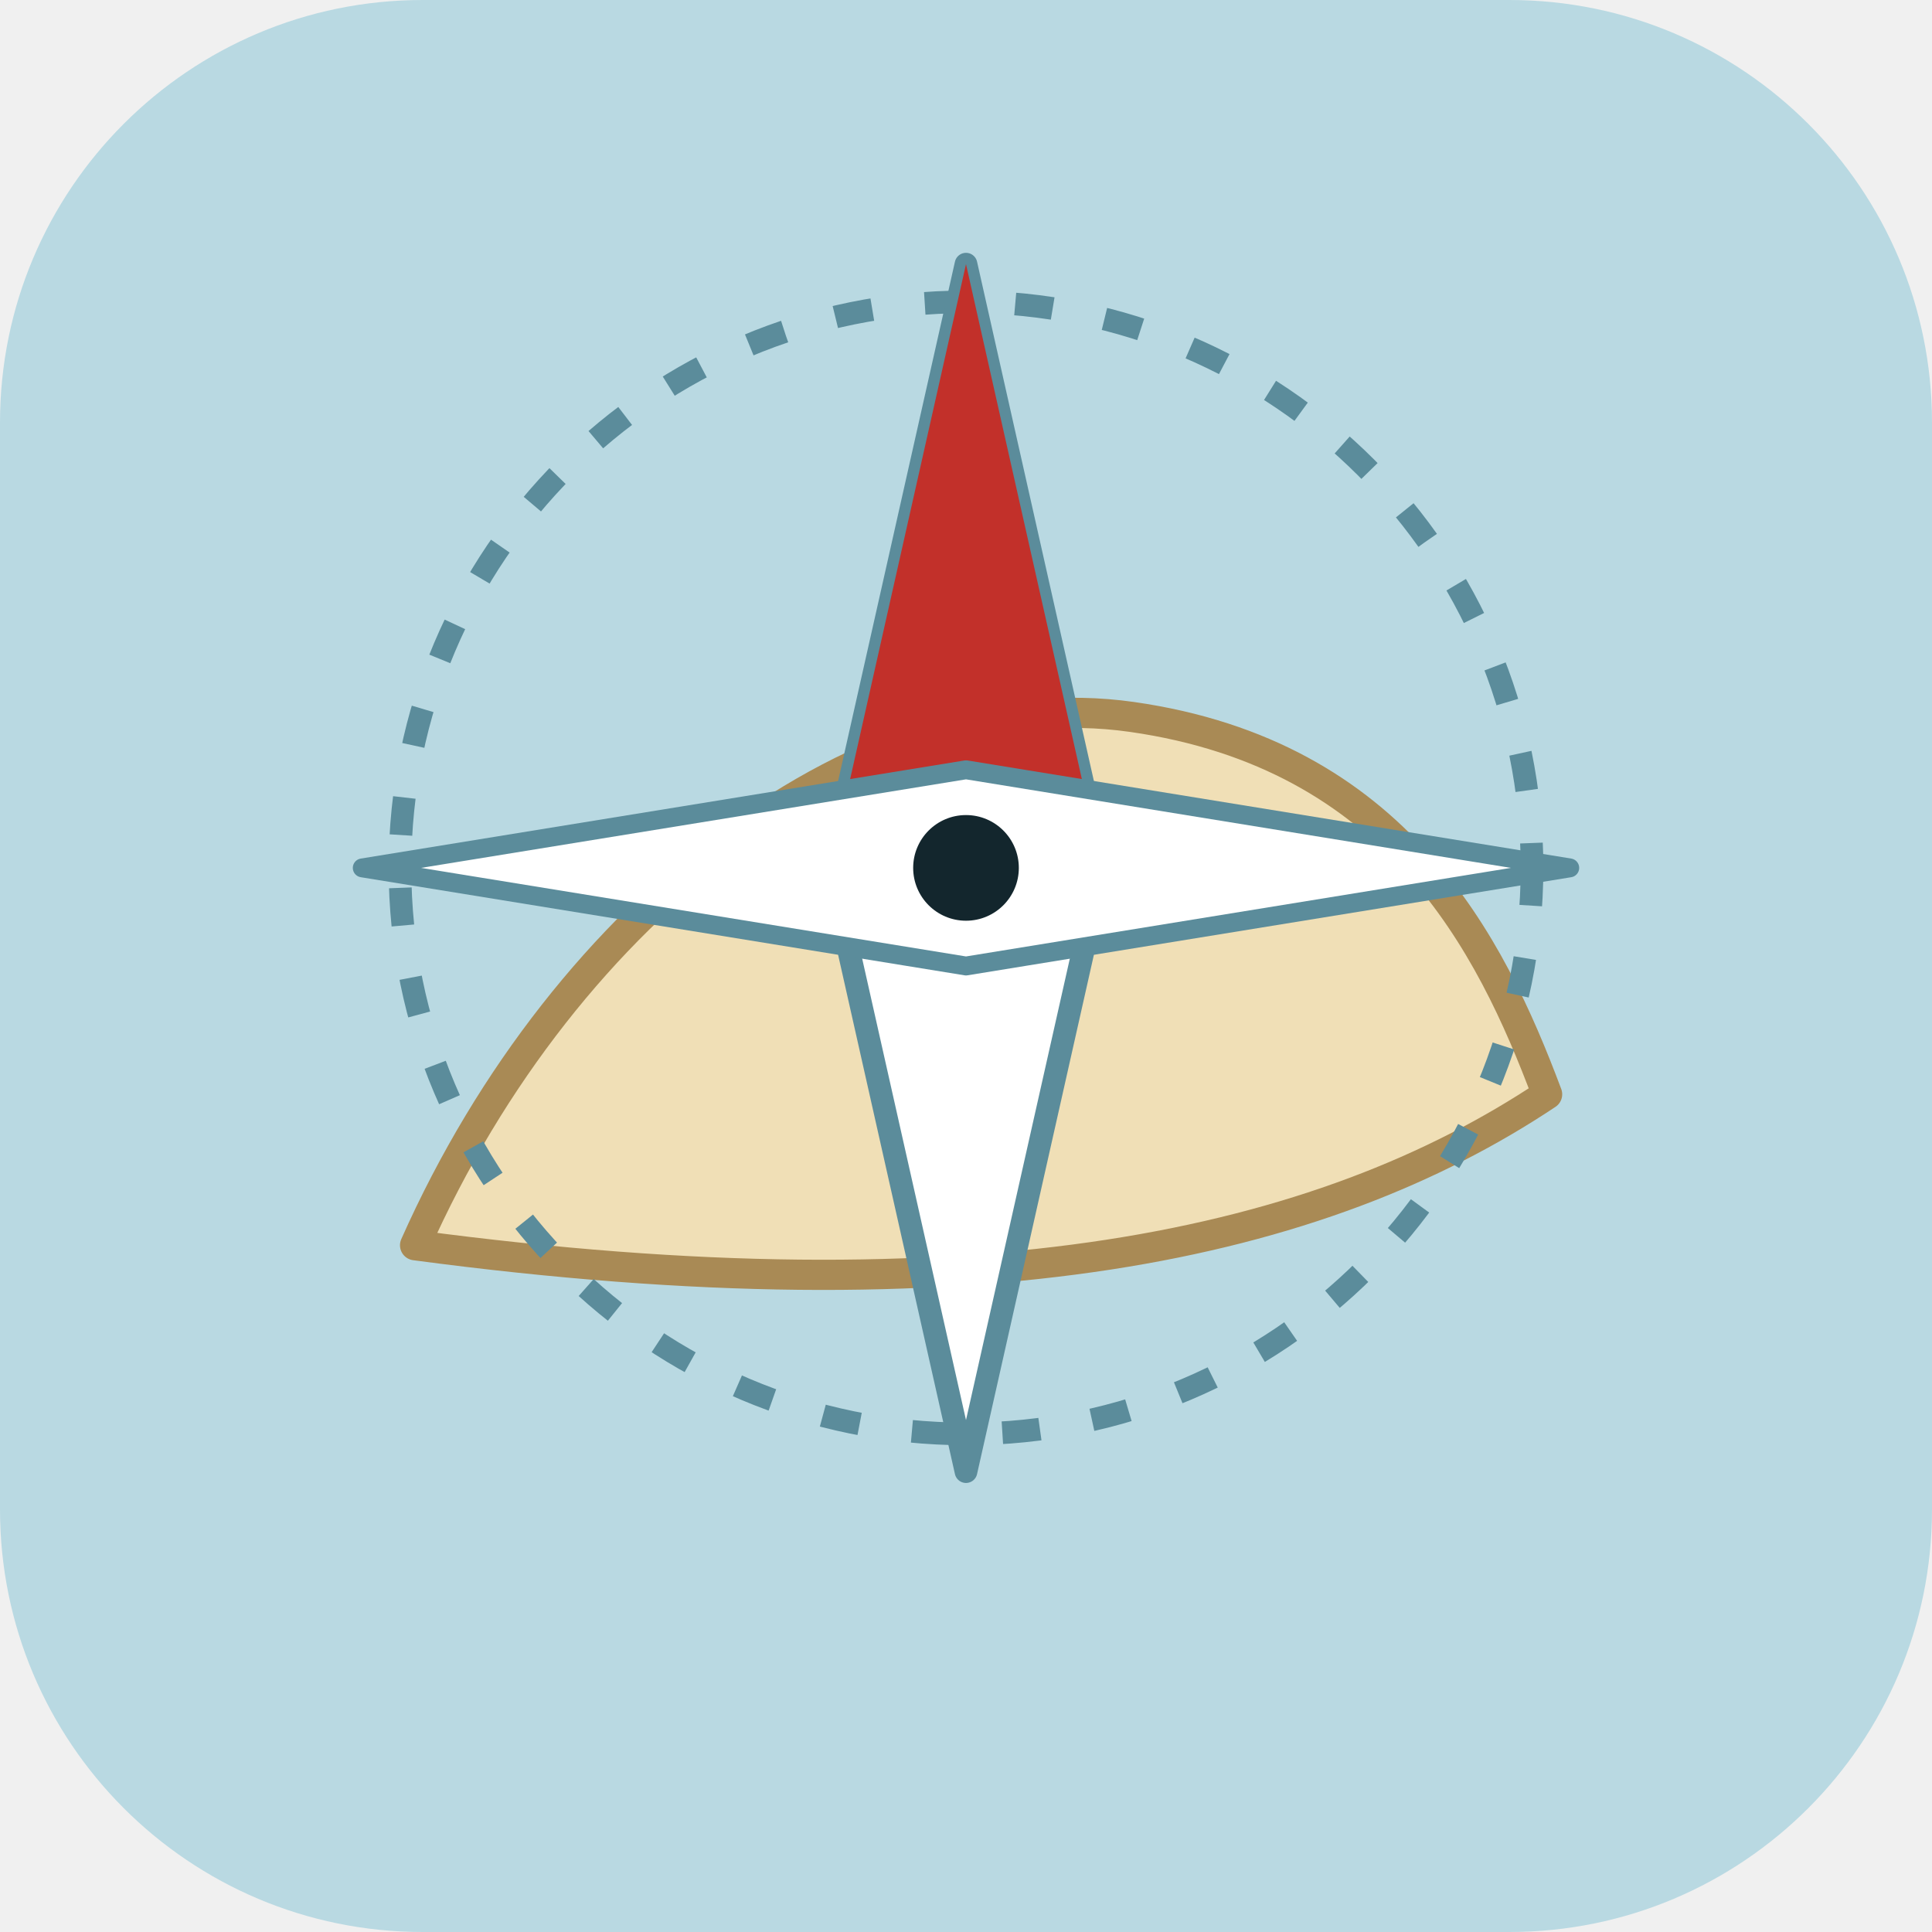
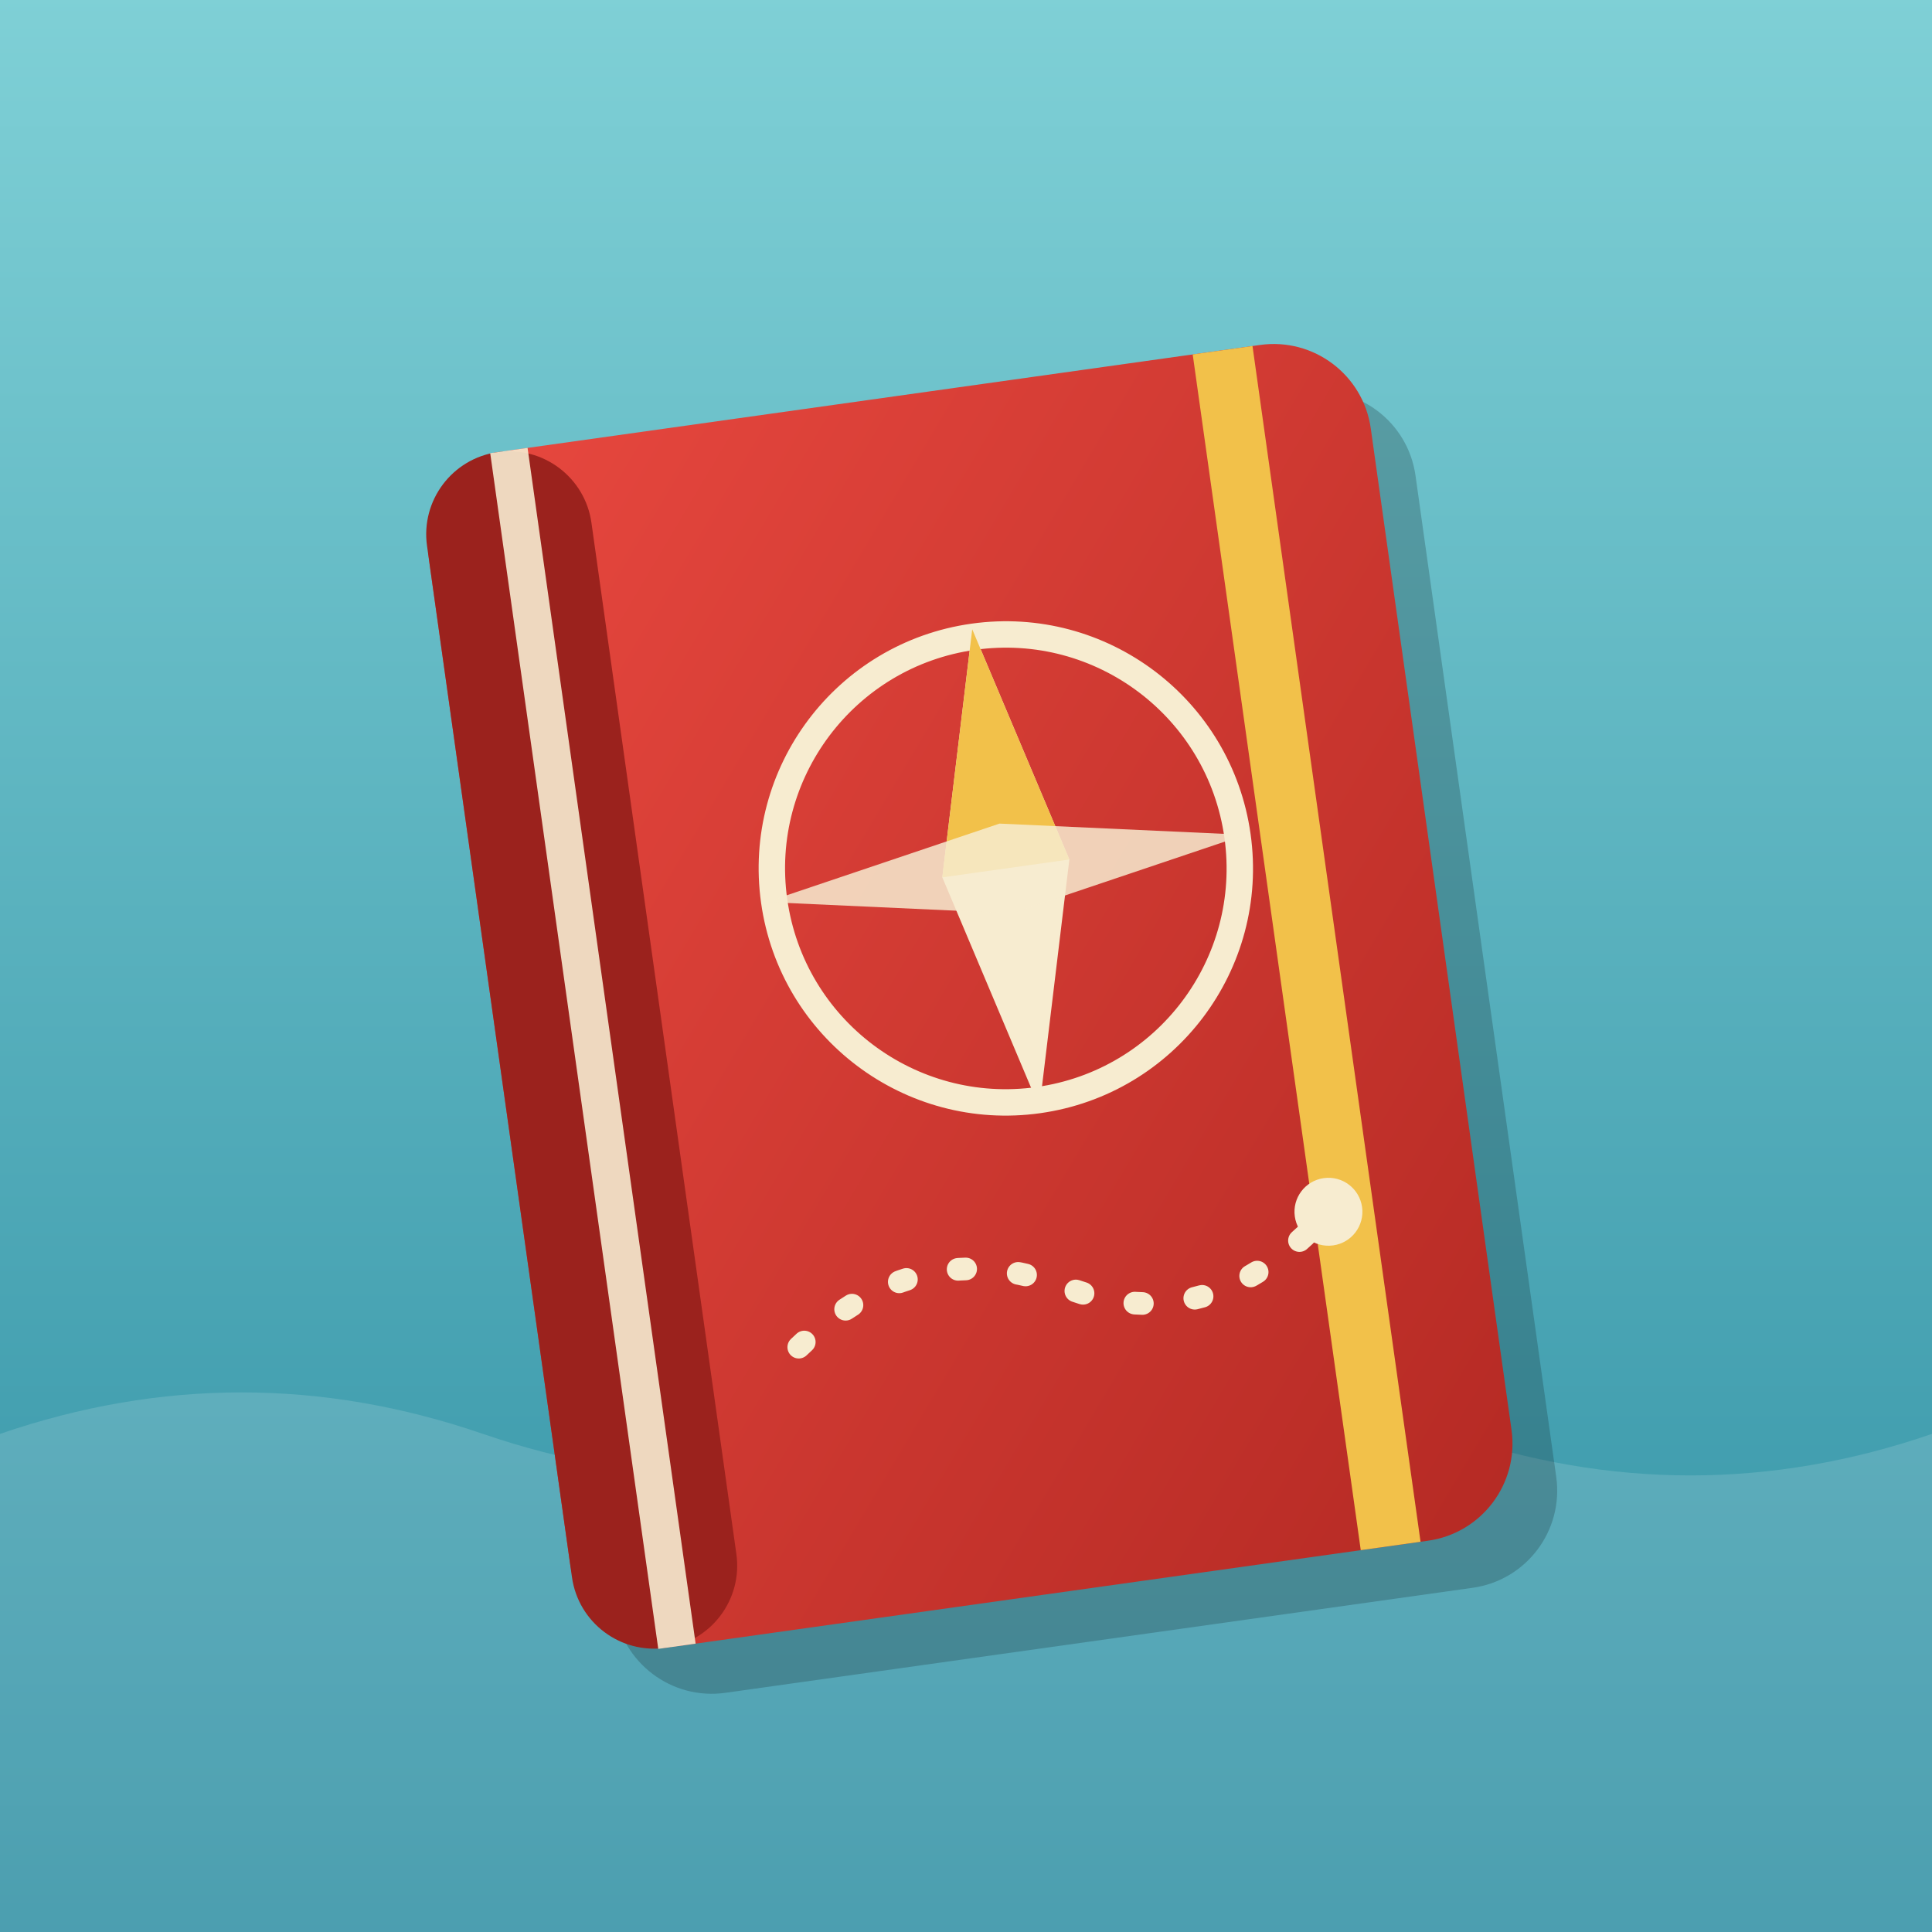
<svg xmlns="http://www.w3.org/2000/svg" viewBox="0 0 512 512">
-   <rect width="512" height="512" rx="112" fill="#b9d9e2" />
-   <path d="M110 330c40-90 120-150 190-140s95 60 110 100c-60 40-150 60-300 40z" fill="#f0dfb6" stroke="#a98a55" stroke-width="8" stroke-linejoin="round" />
-   <circle cx="256" cy="230" r="150" fill="none" stroke="#5b8c9b" stroke-width="6" stroke-dasharray="10 14" />
-   <path d="M256 70l36 160-36 160-36-160z" fill="#ffffff" stroke="#5b8c9b" stroke-width="6" stroke-linejoin="round" />
-   <path d="M256 70l36 160h-72z" fill="#c2302a" />
-   <path d="M96 230l160-26 160 26-160 26z" fill="#ffffff" stroke="#5b8c9b" stroke-width="5" stroke-linejoin="round" />
-   <circle cx="256" cy="230" r="14" fill="#13262d" />
+   <defs>
+     <linearGradient id="bg" x1="0" y1="0" x2="0" y2="1">
+       <stop offset="0" stop-color="#7fd0d6" />
+       <stop offset="1" stop-color="#2f8fa3" />
+     </linearGradient>
+     <linearGradient id="cv" x1="0" y1="0" x2="1" y2="1">
+       <stop offset="0" stop-color="#e8483f" />
+       <stop offset="1" stop-color="#b52a24" />
+     </linearGradient>
+   </defs>
+   <rect width="512" height="512" fill="url(#bg)" />
+   <path d="M0 380 q64 -22 128 0 t128 0 t128 0 t128 0 V512 H0z" fill="#ffffff" opacity=".14" />
+   <g transform="rotate(-8 256 270)">
+     <rect x="132" y="104" width="252" height="320" rx="26" fill="#13262d" opacity=".25" transform="translate(10 14)" />
+     <rect x="132" y="104" width="252" height="320" rx="26" fill="url(#cv)" />
+     <rect x="132" y="104" width="44" height="320" rx="22" fill="#9b221d" />
+     <rect x="152" y="104" width="10" height="320" fill="#f7ecd0" opacity=".9" />
+     <rect x="340" y="104" width="16" height="320" fill="#f2c14a" />
+     <circle cx="272" cy="232" r="62" fill="none" stroke="#f7ecd0" stroke-width="7" />
+     <path d="M272 168 l17 64 -17 64 -17 -64z" fill="#f7ecd0" />
+     <path d="M272 168 l17 64 h-34z" fill="#f2c14a" />
+     <path d="M208 232 l64 -12 64 12 -64 12z" fill="#f7ecd0" opacity=".85" />
+     <path d="M200 350 q36 -26 72 -6 t72 -10" fill="none" stroke="#f7ecd0" stroke-width="6" stroke-linecap="round" stroke-dasharray="2 14" />
+     <circle cx="344" cy="334" r="9" fill="#f7ecd0" />
+   </g>
</svg>
